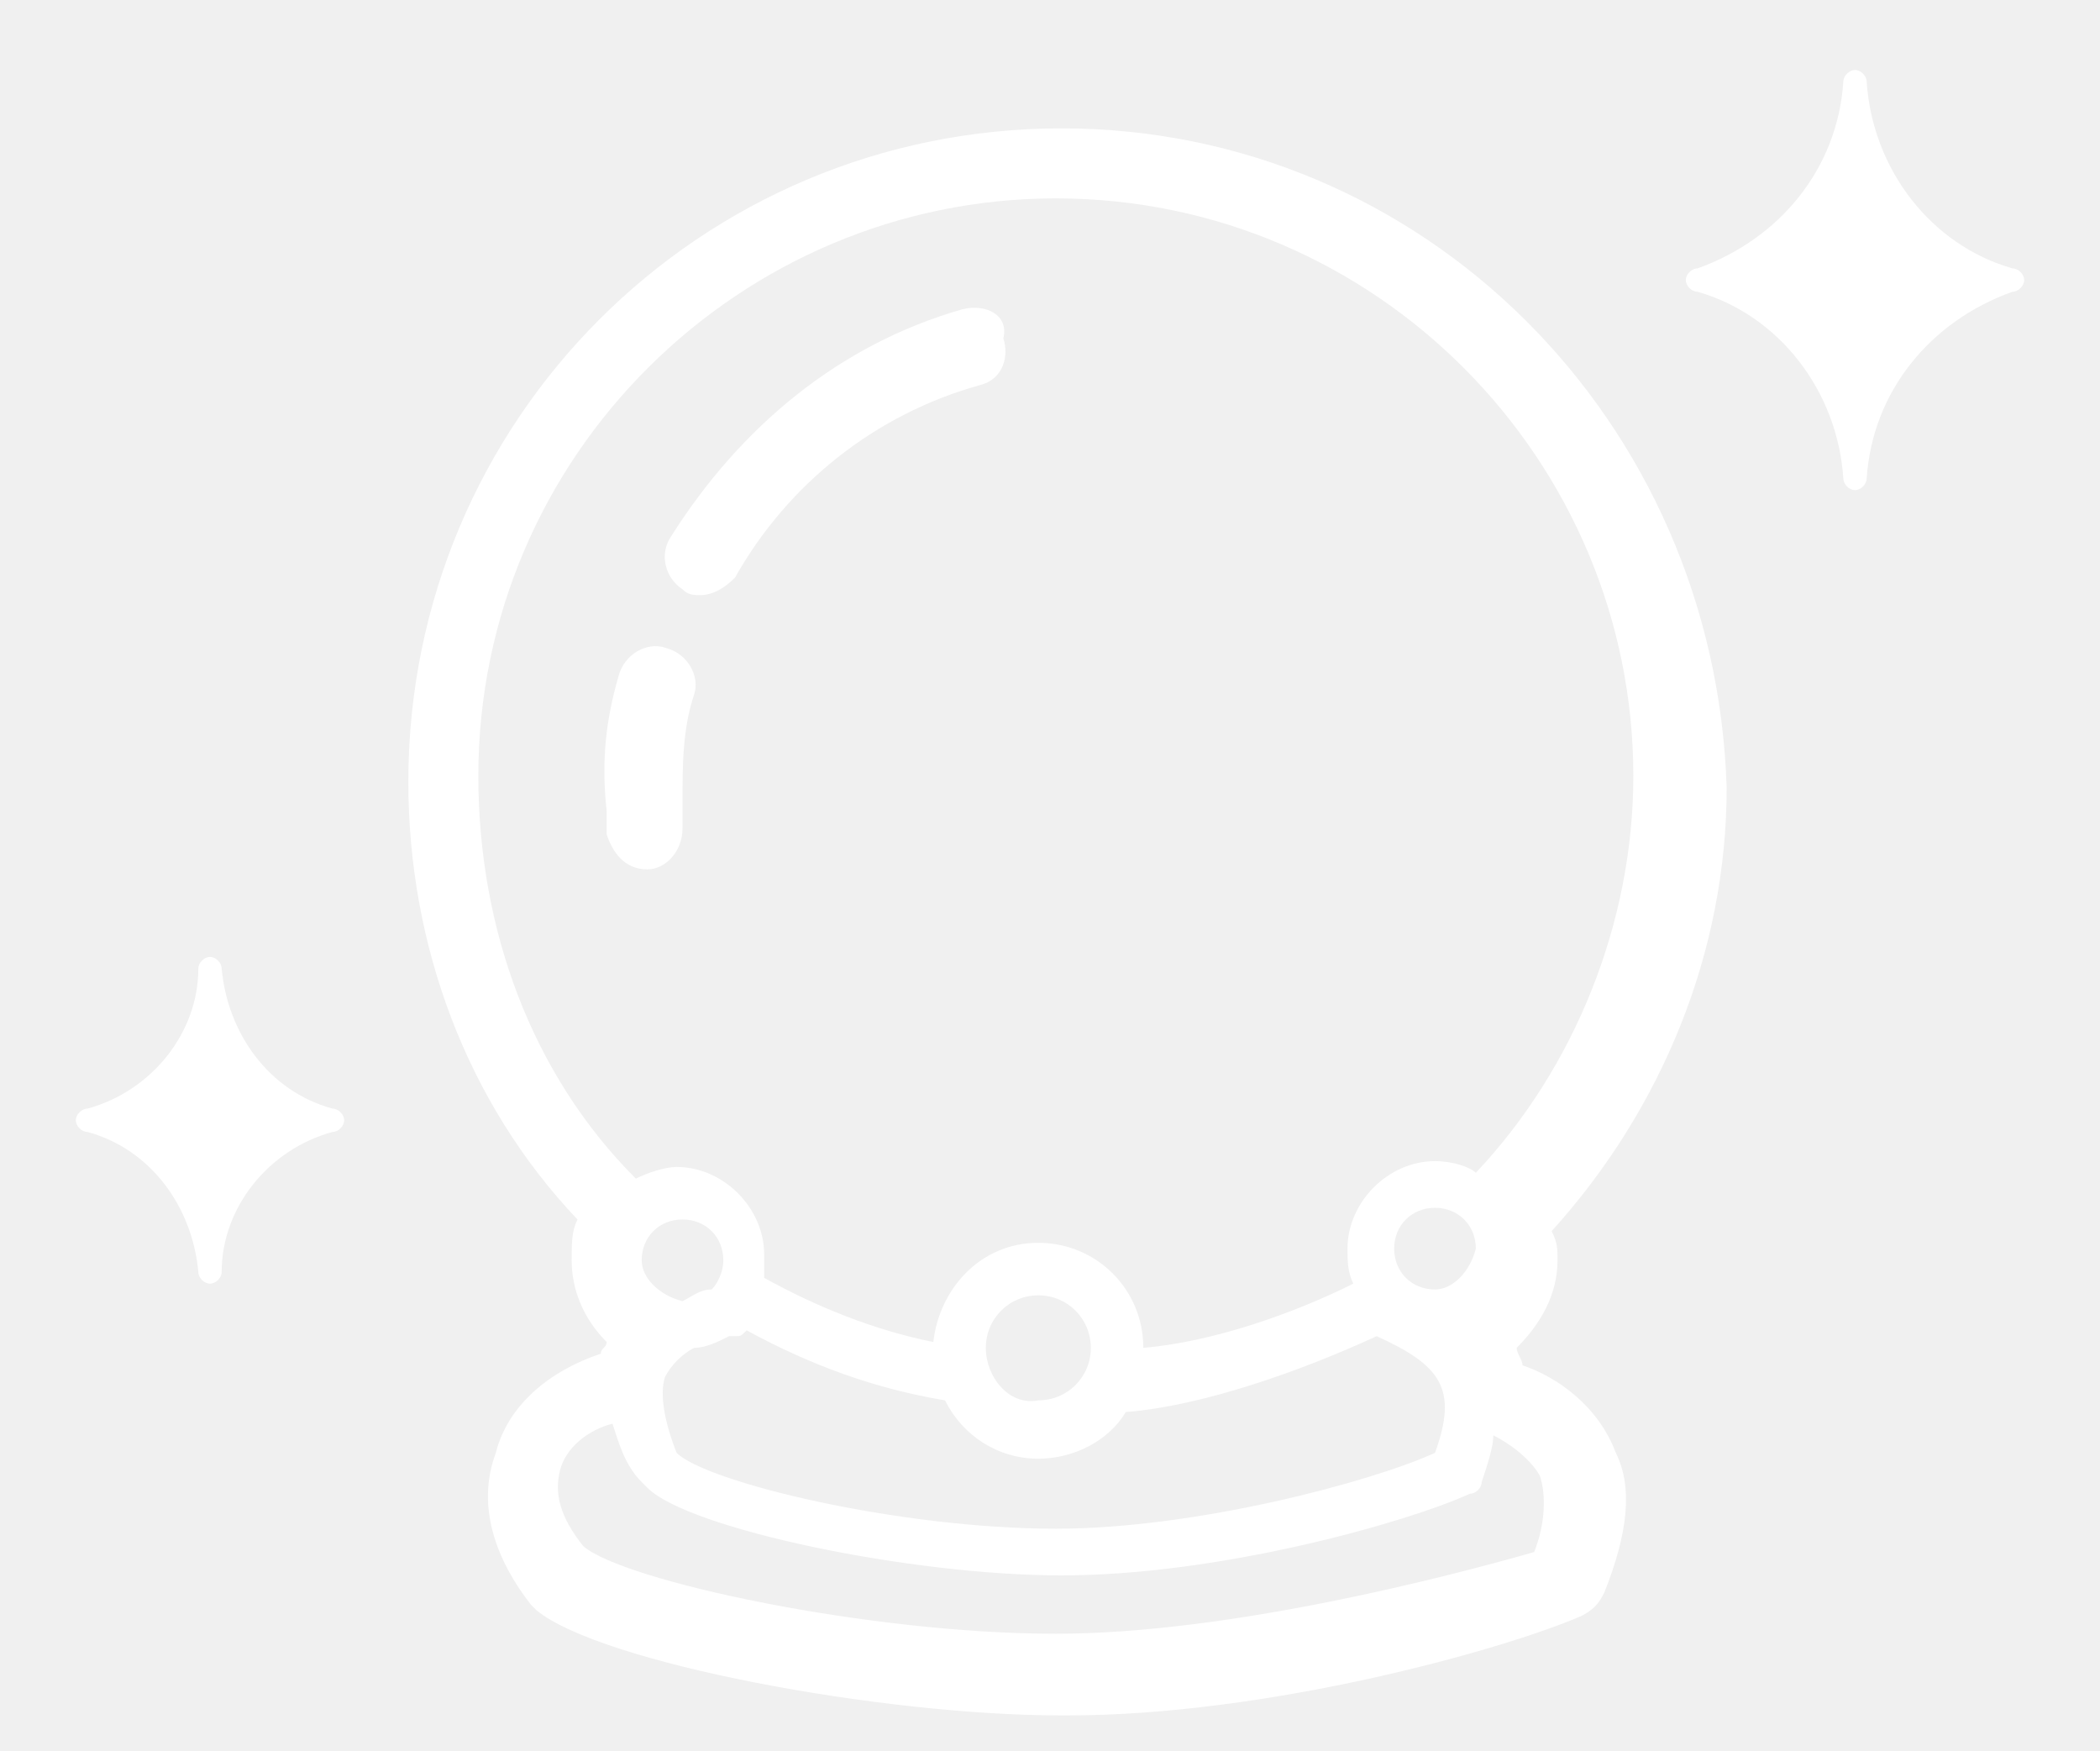
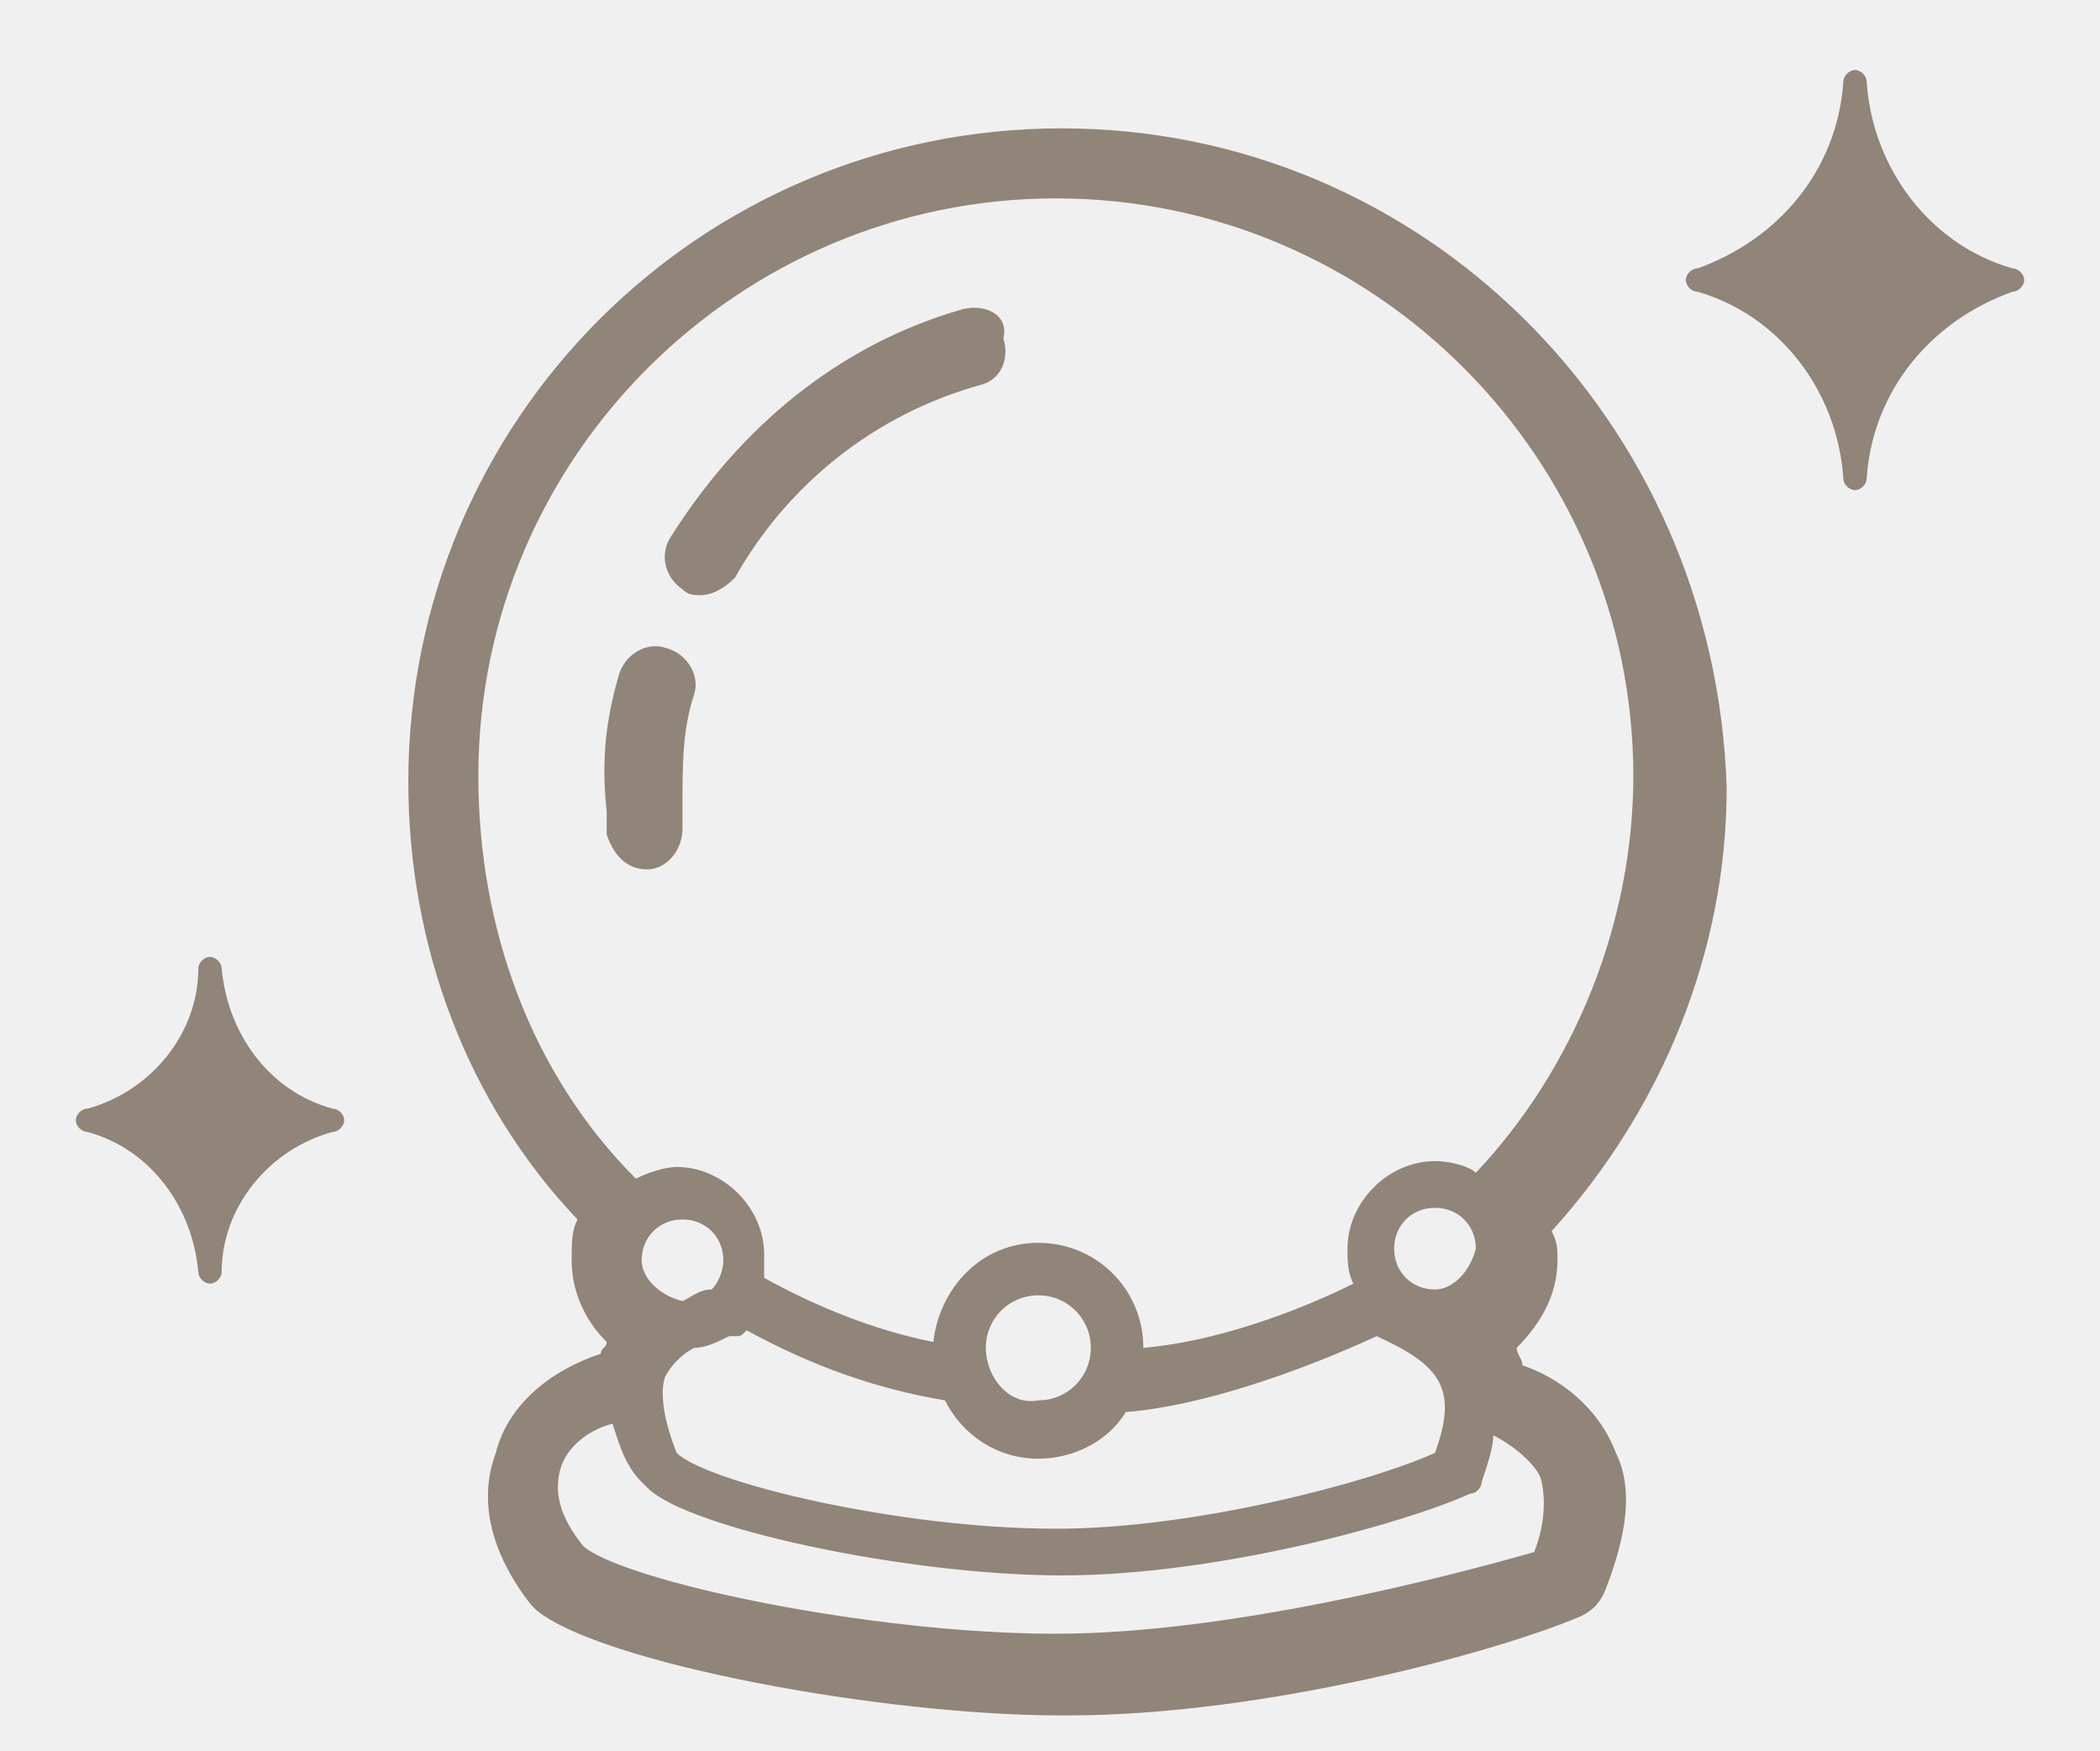
<svg xmlns="http://www.w3.org/2000/svg" version="1.1" id="Layer_3" x="0px" y="0px" viewBox="0 0 36 30" style="enable-background:new 0 0 36 30;" xml:space="preserve">
  <style type="text/css">
- 	.st0{fill-rule:evenodd;clip-rule:evenodd;fill:#FFFFFF;}
+ 	.st0{fill-rule:evenodd;clip-rule:evenodd;fill:rgb(145, 132, 120);}
</style>
  <path class="st0" d="M34.5,4.6c-1.4-0.4-2.4-1.7-2.5-3.2c0-0.1-0.1-0.2-0.2-0.2c-0.1,0-0.2,0.1-0.2,0.2c-0.1,1.5-1.1,2.7-2.5,3.2  c-0.1,0-0.2,0.1-0.2,0.2C28.9,4.9,29,5,29.1,5c1.4,0.4,2.4,1.7,2.5,3.2c0,0.1,0.1,0.2,0.2,0.2c0.1,0,0.2-0.1,0.2-0.2  c0.1-1.5,1.1-2.7,2.5-3.2c0.1,0,0.2-0.1,0.2-0.2C34.7,4.7,34.6,4.6,34.5,4.6z M18.2,2.2C12,2.2,7,7.2,7,13.4c0,2.8,1,5.5,2.9,7.5  c-0.1,0.2-0.1,0.4-0.1,0.7c0,0.5,0.2,1,0.6,1.4c0,0.1-0.1,0.1-0.1,0.2c-0.9,0.3-1.6,0.9-1.8,1.7c-0.3,0.8-0.1,1.7,0.6,2.6  c0,0,0.1,0.1,0.1,0.1c1.1,0.9,5.9,1.8,9,1.8h0h0.1c3.4,0,7.4-1.1,8.8-1.7c0.2-0.1,0.3-0.2,0.4-0.4c0.4-1,0.5-1.8,0.2-2.4  c-0.3-0.8-1-1.3-1.6-1.5c0-0.1-0.1-0.2-0.1-0.3c0.4-0.4,0.7-0.9,0.7-1.5c0-0.2,0-0.3-0.1-0.5c1.9-2.1,3-4.8,3-7.6  C29.4,7.2,24.4,2.2,18.2,2.2L18.2,2.2z M11,21.6c0-0.4,0.3-0.7,0.7-0.7c0.4,0,0.7,0.3,0.7,0.7c0,0.2-0.1,0.4-0.2,0.5  c-0.2,0-0.3,0.1-0.5,0.2C11.3,22.2,11,21.9,11,21.6L11,21.6z M11.4,23.6c0.1-0.2,0.3-0.4,0.5-0.5c0.2,0,0.4-0.1,0.6-0.2  c0,0,0.1,0,0.1,0c0.1,0,0.1,0,0.2-0.1c1.1,0.6,2.2,1,3.4,1.2l0,0c0.3,0.6,0.9,1,1.6,1c0.6,0,1.2-0.3,1.5-0.8c1.3-0.1,3-0.7,4.3-1.3  c1.1,0.5,1.4,0.9,1,2c-1.1,0.5-4.1,1.3-6.5,1.3c-2.7,0-6-0.8-6.5-1.3C11.4,24.4,11.3,23.9,11.4,23.6L11.4,23.6z M16.9,23.1  c0-0.5,0.4-0.9,0.9-0.9c0.5,0,0.9,0.4,0.9,0.9c0,0.5-0.4,0.9-0.9,0.9C17.3,24.1,16.9,23.6,16.9,23.1z M24.6,22.1  c-0.4,0-0.7-0.3-0.7-0.7c0-0.4,0.3-0.7,0.7-0.7c0.4,0,0.7,0.3,0.7,0.7C25.2,21.8,24.9,22.1,24.6,22.1z M24.6,19.9  c-0.8,0-1.5,0.7-1.5,1.5c0,0.2,0,0.4,0.1,0.6c-1,0.5-2.4,1-3.6,1.1c0,0,0,0,0,0c0,0,0,0,0,0c0-1-0.8-1.8-1.8-1.8  c-1,0-1.7,0.8-1.8,1.7c-1-0.2-2-0.6-2.9-1.1c0-0.1,0-0.2,0-0.4c0-0.8-0.7-1.5-1.5-1.5c-0.2,0-0.5,0.1-0.7,0.2  c-1.8-1.8-2.7-4.3-2.7-6.9c0-5.5,4.5-9.9,9.9-9.9c5.5,0,9.9,4.5,9.9,9.9c0,2.5-1,5-2.7,6.8C25.2,20,24.9,19.9,24.6,19.9L24.6,19.9z   M9.6,25.2c0.1-0.4,0.5-0.7,0.9-0.8c0.1,0.3,0.2,0.7,0.5,1c0,0,0,0,0.1,0.1c0.7,0.7,4.5,1.5,7.1,1.5h0h0h0c2.7,0,5.9-0.9,7-1.4  c0.1,0,0.2-0.1,0.2-0.2c0.1-0.3,0.2-0.6,0.2-0.8c0.4,0.2,0.7,0.5,0.8,0.7c0.1,0.3,0.1,0.8-0.1,1.3C24.9,27,21.1,28,18.1,28  c-3.2,0-7.4-0.9-8.1-1.5C9.6,26,9.5,25.6,9.6,25.2L9.6,25.2z M16.5,5.3c-2.1,0.6-3.8,2-5,3.9c-0.2,0.3-0.1,0.7,0.2,0.9  c0.1,0.1,0.2,0.1,0.3,0.1c0.2,0,0.4-0.1,0.6-0.3c0.9-1.6,2.4-2.8,4.2-3.3c0.4-0.1,0.5-0.5,0.4-0.8C17.3,5.4,16.9,5.2,16.5,5.3  L16.5,5.3z M10.6,11.6c0.1-0.4,0.5-0.6,0.8-0.5h0c0.4,0.1,0.6,0.5,0.5,0.8c-0.2,0.6-0.2,1.2-0.2,1.9c0,0.1,0,0.2,0,0.4  c0,0.4-0.3,0.7-0.6,0.7h0c-0.4,0-0.6-0.3-0.7-0.6c0-0.1,0-0.3,0-0.4C10.3,13,10.4,12.3,10.6,11.6z M3.8,16.6  c0.1,1.1,0.8,2.1,1.9,2.4c0.1,0,0.2,0.1,0.2,0.2c0,0.1-0.1,0.2-0.2,0.2c-1.1,0.3-1.9,1.3-1.9,2.4c0,0.1-0.1,0.2-0.2,0.2  s-0.2-0.1-0.2-0.2c-0.1-1.1-0.8-2.1-1.9-2.4c-0.1,0-0.2-0.1-0.2-0.2c0-0.1,0.1-0.2,0.2-0.2c1.1-0.3,1.9-1.3,1.9-2.4  c0-0.1,0.1-0.2,0.2-0.2S3.8,16.5,3.8,16.6z" />
</svg>
